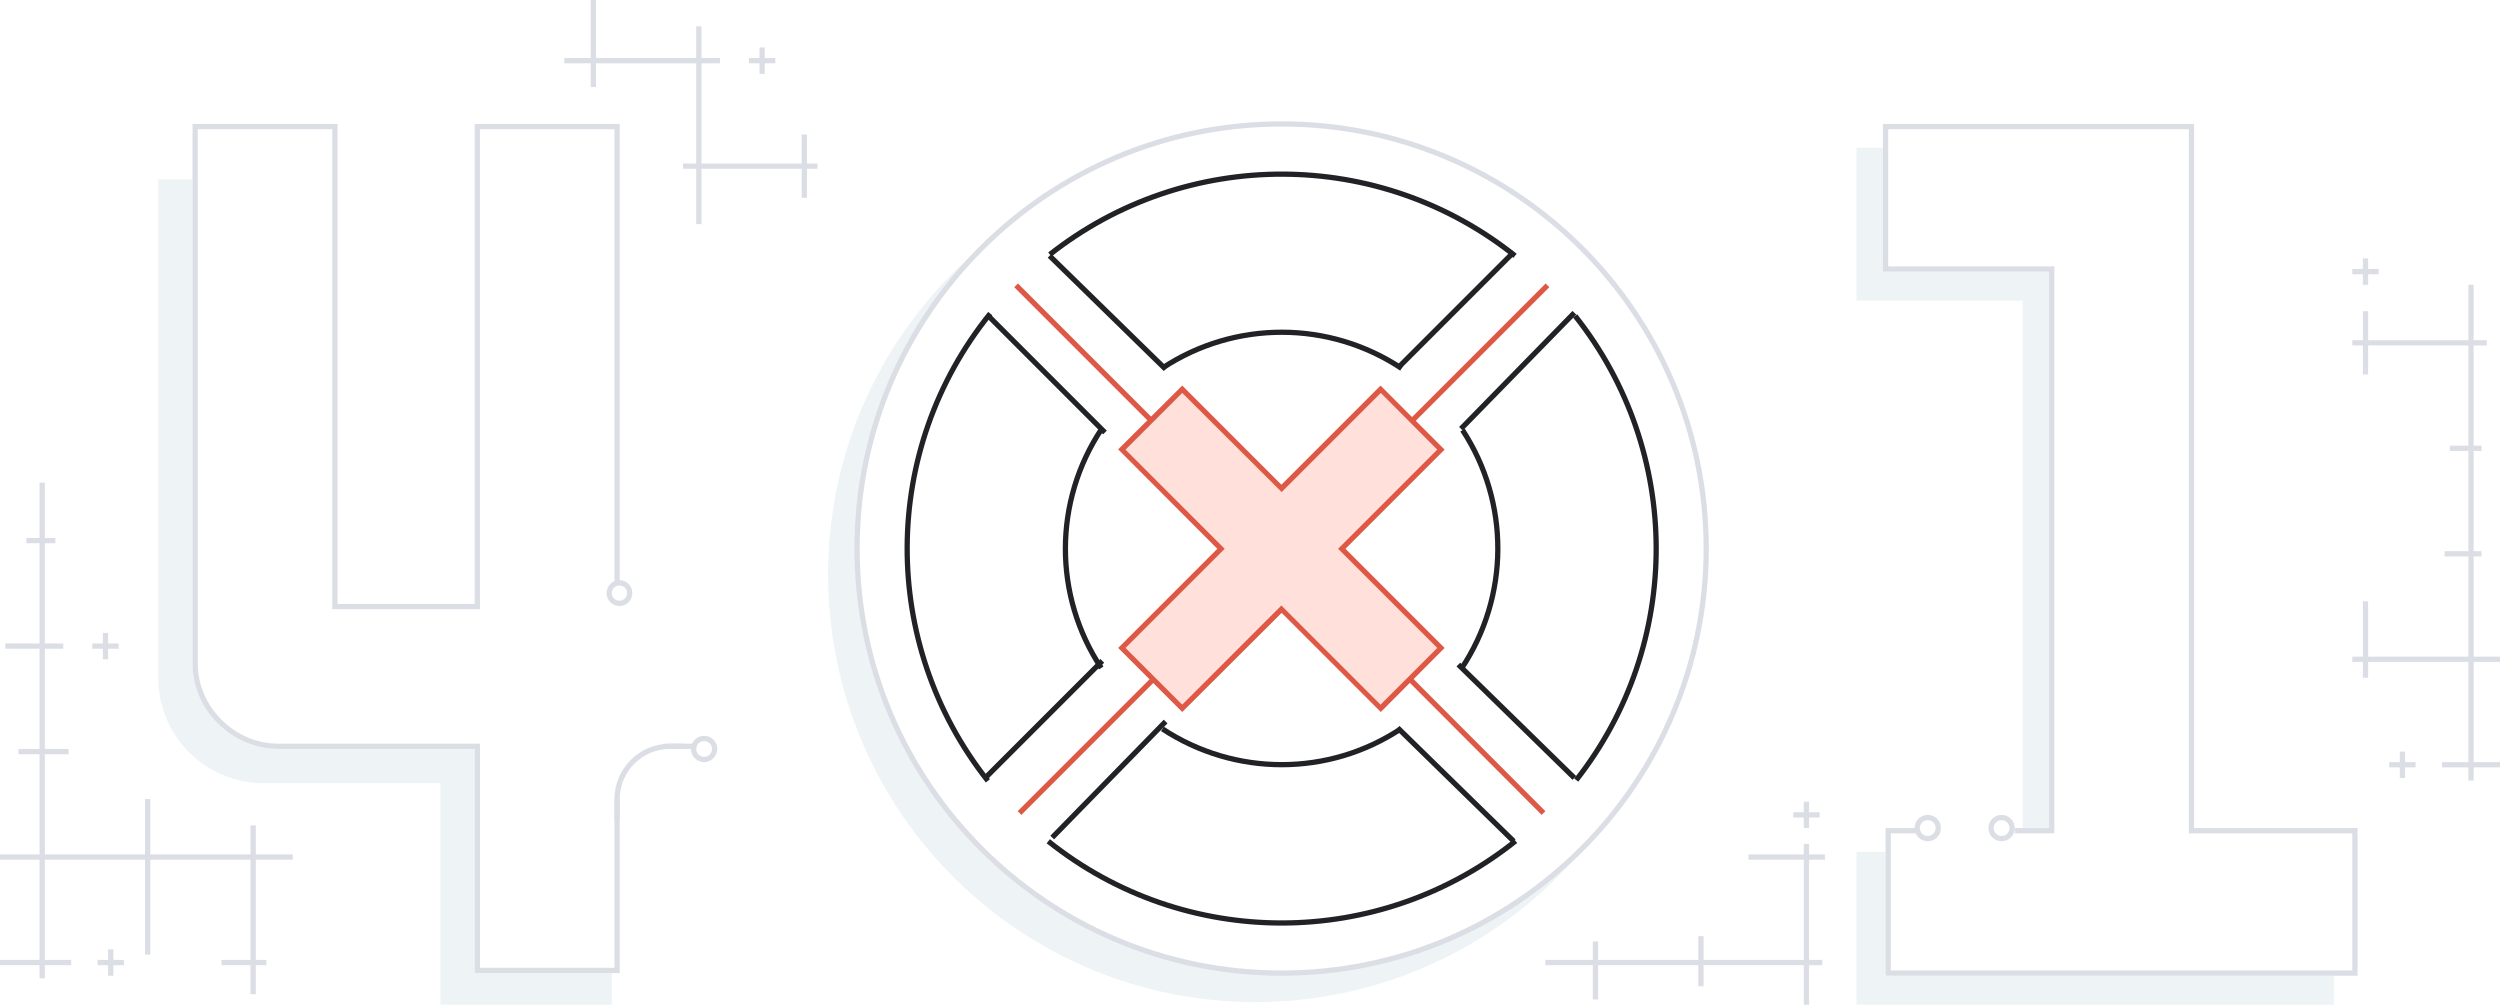
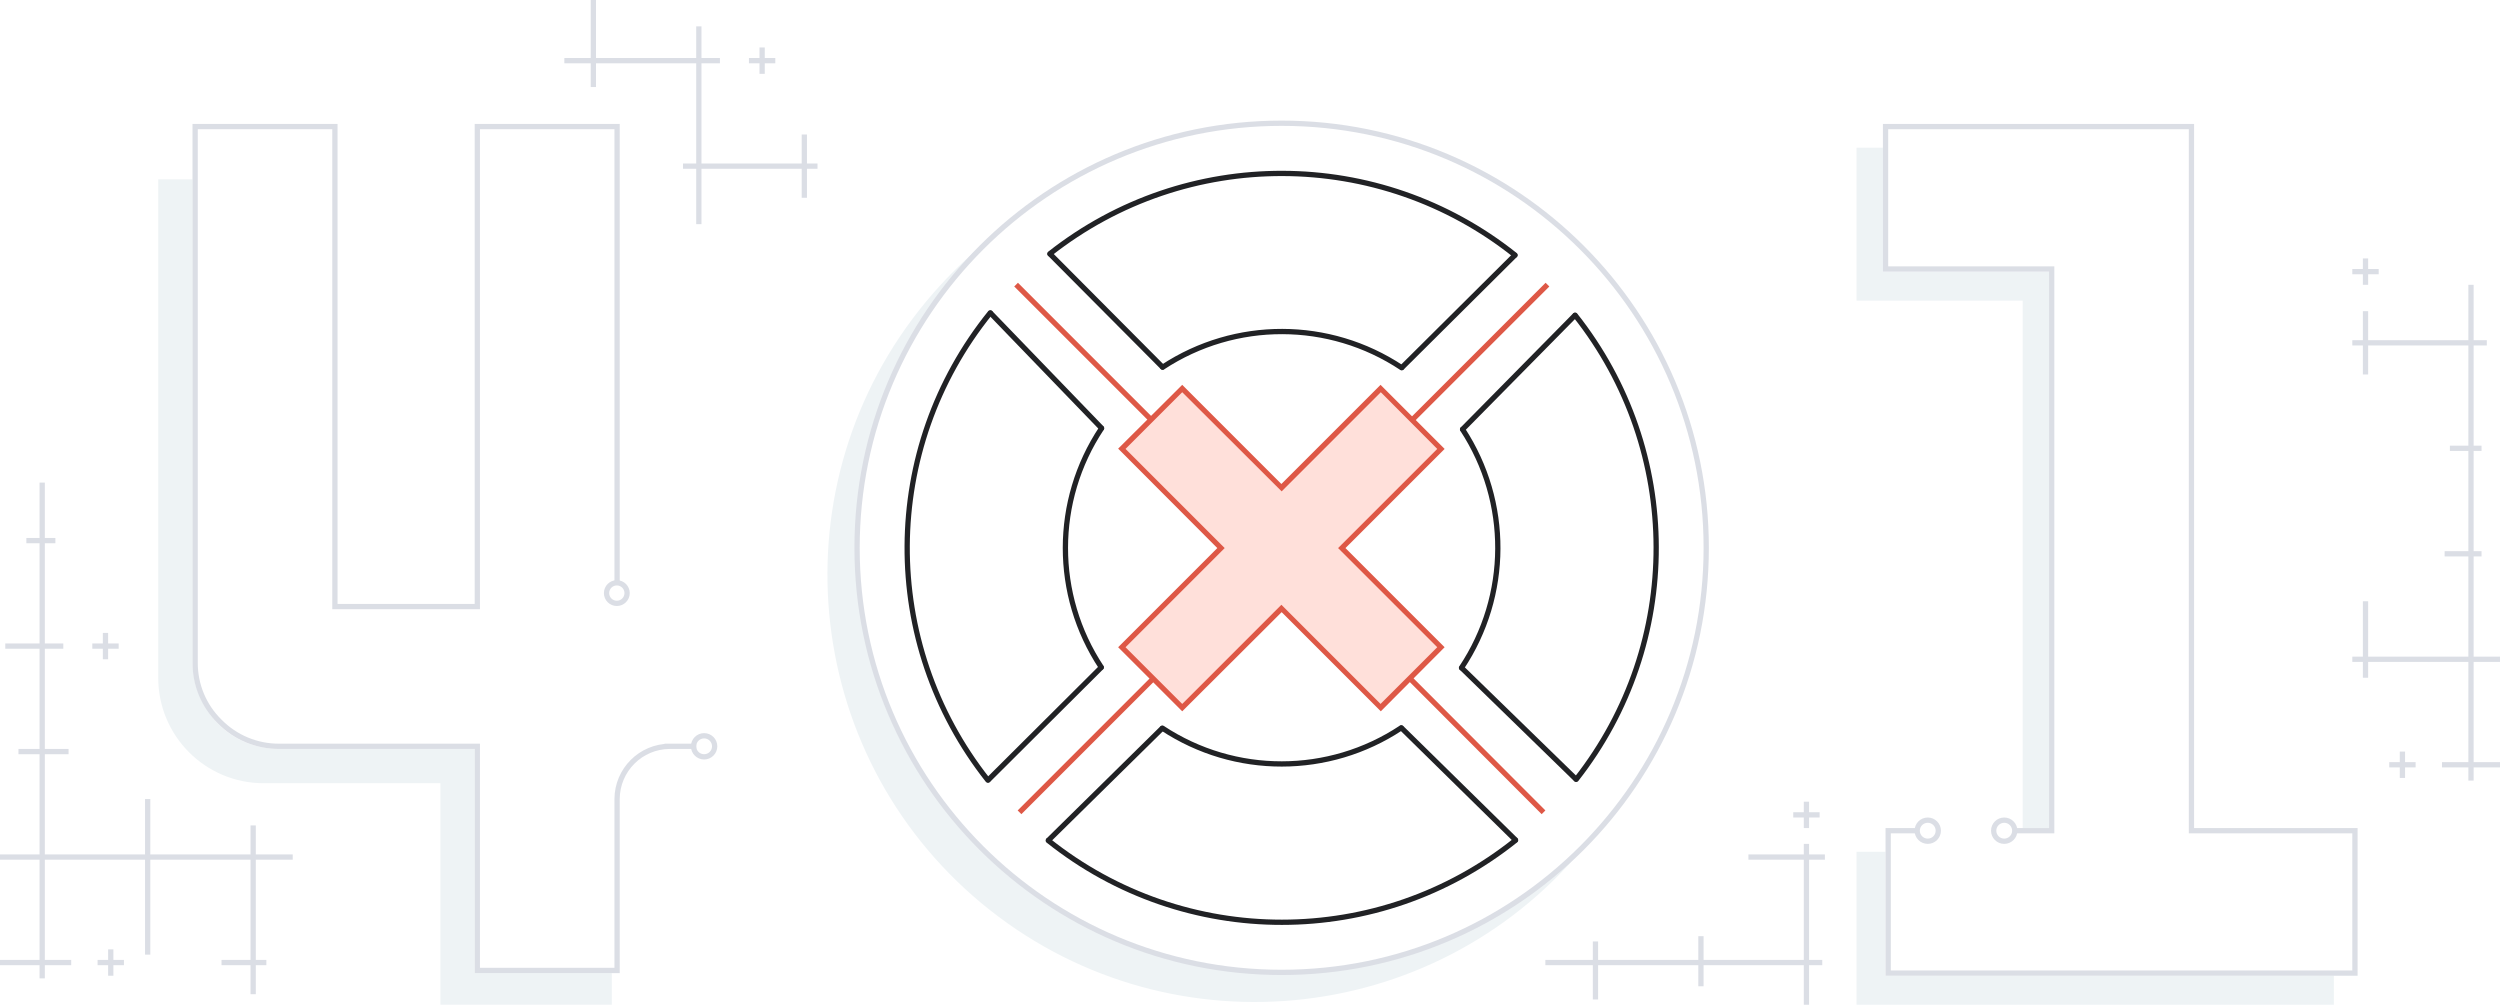
- <svg xmlns="http://www.w3.org/2000/svg" version="1.1" id="Слой_1" x="0" y="0" viewBox="0 0 948 381" xml:space="preserve">
-   <style>.st0{fill:#eef3f5}.st1{stroke:#dbdee5;stroke-width:2}.st1,.st2{fill:none}.st3,.st6{fill:none;stroke:#de5846;stroke-width:2}.st6{stroke:#212225}.st7{fill:#dbdee5}</style>
-   <g id="_401" transform="translate(-430 -224)">
-     <g id="_4">
-       <path id="Прямоугольник_скругл._углы_623" class="st0" d="M562 521h-32c-22.1 0-40-17.9-40-40V292h13v183c0 16.3 12.7 33 33 33h74v85h52v12h-65v-84h-35z" />
-       <path id="_4-2" class="st1" d="M664 444.5V272h-53v182h-54V272h-53v203.2c-.1 8.4 3.3 16.5 9.3 22.4 6 6.1 14.2 9.5 22.7 9.4h75v85h53v-65.1" />
-       <path id="Прямоугольник_скругл._углы_623-2" class="st1" d="M664 535v-8c0-11 9-20 20-20h6" />
-       <path id="Фигура_619_копия" class="st1" d="M682 507h12" />
-       <g id="Эллипс_621" transform="translate(692 503)">
-         <circle class="st2" cx="5" cy="5" r="5" />
-         <circle class="st1" cx="5" cy="5" r="4" />
-       </g>
-       <g id="Эллипс_621_копия" transform="translate(660 444)">
-         <circle class="st2" cx="4.9" cy="4.9" r="4.9" />
-         <circle class="st1" cx="4.9" cy="4.9" r="3.9" />
-       </g>
-     </g>
-     <g id="_1">
-       <path id="Фигура_722" class="st0" d="M1134 605v-58h11v47h170v11h-181zm63-67V338h-63v-58h10v47h63v211h-10z" />
-       <path id="_1_копия_2" class="st1" d="M1157 539h-11v54h177v-54h-62V272h-116v54h63v213h-14" />
-       <g id="Эллипс_718" transform="translate(1156 533)">
-         <circle class="st2" cx="5" cy="5" r="5" />
-         <circle class="st1" cx="5" cy="5" r="4" />
-       </g>
-       <g id="Эллипс_718_копия" transform="translate(1184 533)">
-         <circle class="st2" cx="5" cy="5" r="5" />
-         <circle class="st1" cx="5" cy="5" r="4" />
-       </g>
-     </g>
-     <g id="Группа_89">
-       <path id="Эллипс_634" class="st0" d="M755 434c0 103.8 91.1 159 161 159 30.3 0 83.7-13.3 114.4-47.2-57.3 68.7-159.5 77.9-228.2 20.5s-77.9-159.5-20.5-228.2c5.9-7.1 12.5-13.7 19.5-19.7-7.2 7.8-46.2 46-46.2 115.6z" />
-       <g id="Эллипс_634_копия_3" transform="translate(754 270)">
-         <circle class="st2" cx="162" cy="162" r="162" />
-         <circle class="st1" cx="162" cy="162" r="161" />
-       </g>
-       <g id="Группа_88">
-         <path id="Фигура_639" class="st3" d="M1016.8 332.2l-51.2 51.2m-98.3 98.2l-50.7 50.7" />
-         <path id="Фигура_639_копия" class="st3" d="M1015.3 532.3L965 481.9m-98.2-98.2l-51.5-51.5" />
-         <g id="Фигура_643">
-           <path d="M953.6 492.6l-36.9-36.9-.7-.7-.7.7-36.9 36.9-22.9-22.9 36.9-36.9.7-.7-.7-.7-36.9-36.9 22.9-22.9 36.9 36.9.7.7.7-.7 36.9-36.9 22.9 22.9-36.9 36.9-.7.7.7.7 36.9 36.9-22.9 22.9z" fill="#ffe0da" />
-           <path d="M878.3 373l-21.5 21.5 36.2 36.2 1.4 1.4-1.4 1.4-36.2 36.2 21.5 21.5 36.2-36.2 1.4-1.4 1.4 1.4 36.2 36.2 21.5-21.5-36.2-36.2-1.4-1.4 1.4-1.4 36.2-36.2-21.4-21.5-36.2 36.2-1.4 1.4-1.4-1.4-36.3-36.2m0-2.8l37.6 37.6 37.6-37.6 24.3 24.3-37.6 37.6 37.6 37.6-24.2 24.3-37.6-37.6-37.7 37.6-24.3-24.3 37.6-37.6-37.6-37.7 24.3-24.2z" fill="#de5846" />
-         </g>
-       </g>
-       <path id="Эллипс_634_копия_2" class="st6" d="M1027.3 343.8c40.8 51.5 41 124.3.4 176m-23 23.1c-51.8 41.4-125.4 41.5-177.2.1m-22.9-22.9c-41.1-52-40.8-125.6.9-177.2m22.6-22.4c51.8-40.8 124.9-40.6 176.4.5" />
-       <path id="Эллипс_634_копия" class="st6" d="M984.6 387.1c18 27.5 17.8 63.1-.4 90.4m-22.9 22.8c-27.4 18.2-63 18.2-90.5.1m-23.2-23.1c-18.2-27.5-18.1-63.2.1-90.6m23.2-23.2c27.5-18.1 63.2-18 90.6.2" />
-       <path id="Фигура_642" class="st6" d="M1004 543l-44-43" />
-       <path id="Фигура_642_копия" class="st6" d="M1027 519l-44-43" />
-       <path id="Фигура_642_копия_2" class="st6" d="M849 388l-44-44" />
-       <path id="Фигура_642_копия_2-2" class="st6" d="M872 364l-44-43" />
-       <path id="Фигура_642_копия_3" class="st6" d="M804 518.6l44-44" />
-       <path id="Фигура_642_копия_3-2" class="st6" d="M829 541.6l43-44" />
-       <path id="Фигура_642_копия_3-3" class="st6" d="M960 363.6l44-44" />
-       <path id="Фигура_642_копия_3-4" class="st6" d="M984 386.6l43-44" />
-     </g>
-     <g id="шьфп_копия_7">
-       <path id="Прямоугольник_1_копия_15" class="st7" d="M1114 605v-15h-38v8h-2v-8h-38v13h-2v-13h-18v-2h18v-7h2v7h38v-9h2v9h38v-38h-21v-2h21v-4h2v4h6v2h-6v38h5v2h-5v15h-2zm0-67v-4h-4v-2h4v-4h2v4h4v2h-4v4h-2z" />
-       <path id="Прямоугольник_1_копия_17" class="st7" d="M1366 520v-5h-10v-2h10v-38h-38v6h-2v-6h-4v-2h4v-21h2v21h38v-38h-9v-2h9v-38h-7v-2h7v-38h-38v11h-2v-11h-4v-2h4v-11h2v11h38v-21h2v21h5v2h-5v38h3v2h-3v38h3v2h-3v38h10v2h-10v38h10v2h-10v5h-2zm-26-1v-4h-4v-2h4v-4h2v4h4v2h-4v4h-2zm-14-187v-4h-4v-2h4v-4h2v4h4v2h-4v4h-2z" />
-       <path id="Прямоугольник_1_копия_16" class="st7" d="M525 601v-11h-11v-2h11v-38h-38v36h-2v-36h-38v38h10v2h-10v5h-2v-5h-15v-2h15v-38h-15v-2h15v-38h-8v-2h8v-38h-13v-2h13v-38h-5v-2h5v-21h2v21h4v2h-4v38h7v2h-7v38h9v2h-9v38h38v-21h2v21h38v-11h2v11h14v2h-14v38h4v2h-4v11h-2zm-54-7v-4h-4v-2h4v-4h2v4h4v2h-4v4h-2zm-2-120v-4h-4v-2h4v-4h2v4h4v2h-4v4h-2z" />
-       <path id="Прямоугольник_1_копия_22" class="st7" d="M694 309v-21h-5v-2h5v-38h-38v9h-2v-9h-10v-2h10v-22h2v22h38v-12h2v12h7v2h-7v38h38v-11h2v11h4v2h-4v11h-2v-11h-38v21h-2zm24-57v-4h-4v-2h4v-4h2v4h4v2h-4v4h-2z" />
-     </g>
+ <svg xmlns="http://www.w3.org/2000/svg" width="948" height="381">
+   <path d="M132 297h-32a39.989 39.989 0 01-40-40V68h13v183c0 16.3 12.7 33 33 33h74v85h52v12h-65v-84z" fill="#eef3f5" />
+   <path d="M234 220.5V48h-53v182h-54V48H74v203.2a30.981 30.981 0 009.3 22.4A31.354 31.354 0 00106 283h75v85h53v-65.1m0 8.1v-8a20.059 20.059 0 0120-20h6m-8 0h12" fill="none" stroke="#dbdee5" stroke-width="2" />
+   <g transform="translate(262 279)" fill="none">
+     <circle data-name="Эллипс 1" cx="5" cy="5" r="5" />
+     <circle data-name="Эллипс 2" cx="4" cy="4" r="4" transform="translate(1)" stroke="#dbdee5" stroke-width="2" />
+   </g>
+   <g transform="translate(230 220)" fill="none">
+     <circle data-name="Эллипс 3" cx="4.9" cy="4.9" r="4.9" />
+     <circle data-name="Эллипс 4" cx="3.9" cy="3.9" r="3.9" transform="translate(0 1)" stroke="#dbdee5" stroke-width="2" />
+   </g>
+   <path d="M704 381v-58h11v47h170v11zm63-67V114h-63V56h10v47h63v211z" fill="#eef3f5" />
+   <path d="M727 315h-11v54h177v-54h-62V48H715v54h63v213h-14" fill="none" stroke="#dbdee5" stroke-width="2" />
+   <g transform="translate(726 309)" fill="none">
+     <circle data-name="Эллипс 5" cx="5" cy="5" r="5" />
+     <circle data-name="Эллипс 6" cx="4" cy="4" r="4" transform="translate(1 2)" stroke="#dbdee5" stroke-width="2" />
+   </g>
+   <g transform="translate(754 309)" fill="none">
+     <circle data-name="Эллипс 7" cx="5" cy="5" r="5" />
+     <circle data-name="Эллипс 8" cx="4" cy="4" r="4" transform="translate(2 2)" stroke="#dbdee5" stroke-width="2" />
+   </g>
+   <path d="M684 381v-15h-38v8h-2v-8h-38v13h-2v-13h-18v-2h18v-7h2v7h38v-9h2v9h38v-38h-21v-2h21v-4h2v4h6v2h-6v38h5v2h-5v15zm0-67v-4h-4v-2h4v-4h2v4h4v2h-4v4zm252-18v-5h-10v-2h10v-38h-38v6h-2v-6h-4v-2h4v-21h2v21h38v-38h-9v-2h9v-38h-7v-2h7v-38h-38v11h-2v-11h-4v-2h4v-11h2v11h38v-21h2v21h5v2h-5v38h3v2h-3v38h3v2h-3v38h10v2h-10v38h10v2h-10v5zm-26-1v-4h-4v-2h4v-4h2v4h4v2h-4v4zm-14-187v-4h-4v-2h4v-4h2v4h4v2h-4v4zM95 377v-11H84v-2h11v-38H57v36h-2v-36H17v38h10v2H17v5h-2v-5H0v-2h15v-38H0v-2h15v-38H7v-2h8v-38H2v-2h13v-38h-5v-2h5v-21h2v21h4v2h-4v38h7v2h-7v38h9v2h-9v38h38v-21h2v21h38v-11h2v11h14v2H97v38h4v2h-4v11zm-54-7v-4h-4v-2h4v-4h2v4h4v2h-4v4zm-2-120v-4h-4v-2h4v-4h2v4h4v2h-4v4zM264 85V64h-5v-2h5V24h-38v9h-2v-9h-10v-2h10V0h2v22h38V10h2v12h7v2h-7v38h38V51h2v11h4v2h-4v11h-2V64h-38v21zm24-57v-4h-4v-2h4v-4h2v4h4v2h-4v4z" fill="#dbdee5" />
+   <path d="M325 209.729c0 103.8 91.1 159 161 159 30.3 0 83.7-13.3 114.4-47.2-57.2 68.8-159.3 78.2-228.2 21-68.8-57.2-78.2-159.3-21-228.2.2-.2.3-.4.5-.6a164.931 164.931 0 0119.5-19.7c-7.2 7.9-46.2 46.1-46.2 115.7z" fill="#eef3f5" />
+   <g transform="translate(324 45.729)" fill="none">
+     <circle cx="162" cy="162" r="162" />
+     <circle cx="161" cy="161" r="161" transform="translate(1 1)" stroke="#dbdee5" stroke-width="2" />
+   </g>
+   <path d="M586.8 107.929l-51.2 51.2m-98.3 98.2l-50.7 50.7m198.7 0l-50.3-50.4m-98.2-98.2l-51.5-51.5" fill="none" stroke="#de5846" stroke-width="2" />
+   <path d="M523.6 268.329l-36.9-36.9-.7-.7-.7.7-36.9 36.9-22.9-22.9 36.9-36.9.7-.7-.7-.7-36.9-36.9 22.9-22.9 36.9 36.9.7.7.7-.7 36.9-36.9 22.9 22.9-36.9 36.9-.7.7.7.7 36.9 36.9z" fill="#ffe0da" />
+   <path d="M448.3 148.729l-21.5 21.5 36.2 36.2 1.4 1.4-1.4 1.4-36.2 36.2 21.5 21.5 36.2-36.2 1.4-1.4 1.4 1.4 36.2 36.2 21.5-21.5-36.2-36.2-1.4-1.4 1.4-1.4 36.2-36.2-21.4-21.5-36.2 36.2-1.4 1.4-1.4-1.4-36.3-36.2m0-2.8l37.6 37.6 37.6-37.6 24.3 24.3-37.6 37.6 37.6 37.6-24.2 24.3-37.6-37.6-37.7 37.6-24.3-24.3 37.6-37.6-37.6-37.7z" fill="#de5846" />
+   <g data-name="Сгруппировать 893" fill="none" stroke="#212225" stroke-linecap="round" stroke-width="2">
+     <path d="M597.3 119.529a142.11 142.11 0 01.4 176m-23 23.1a141.933 141.933 0 01-177.2.1m-22.9-22.9a141.935 141.935 0 01.9-177.2m22.6-22.4a142 142 0 01176.4.5m-19.9 66.1a82.038 82.038 0 01-.4 90.4m-22.9 22.8a82.015 82.015 0 01-90.5.1m-23.2-23.1a81.993 81.993 0 01.1-90.6m23.2-23.2a82.181 82.181 0 0190.6.2" />
+     <path data-name="Контур 690" d="M554.629 162.768l42.563-43.163" />
+     <path data-name="Контур 694" d="M554.291 253.309l43.234 42.081" />
+     <path data-name="Контур 693" d="M417.705 162.341l-42.043-43.572" />
+     <path data-name="Контур 697" d="M417.561 253.121l-42.762 42.59" />
+     <path data-name="Контур 691" d="M531.6 139.365l42.816-42.555" />
+     <path data-name="Контур 695" d="M531.439 276.038l43.225 42.459" />
+     <path data-name="Контур 692" d="M440.826 139.197l-42.6-42.822" />
+     <path data-name="Контур 696" d="M440.658 276.208l-43.041 42.383" />
  </g>
</svg>
